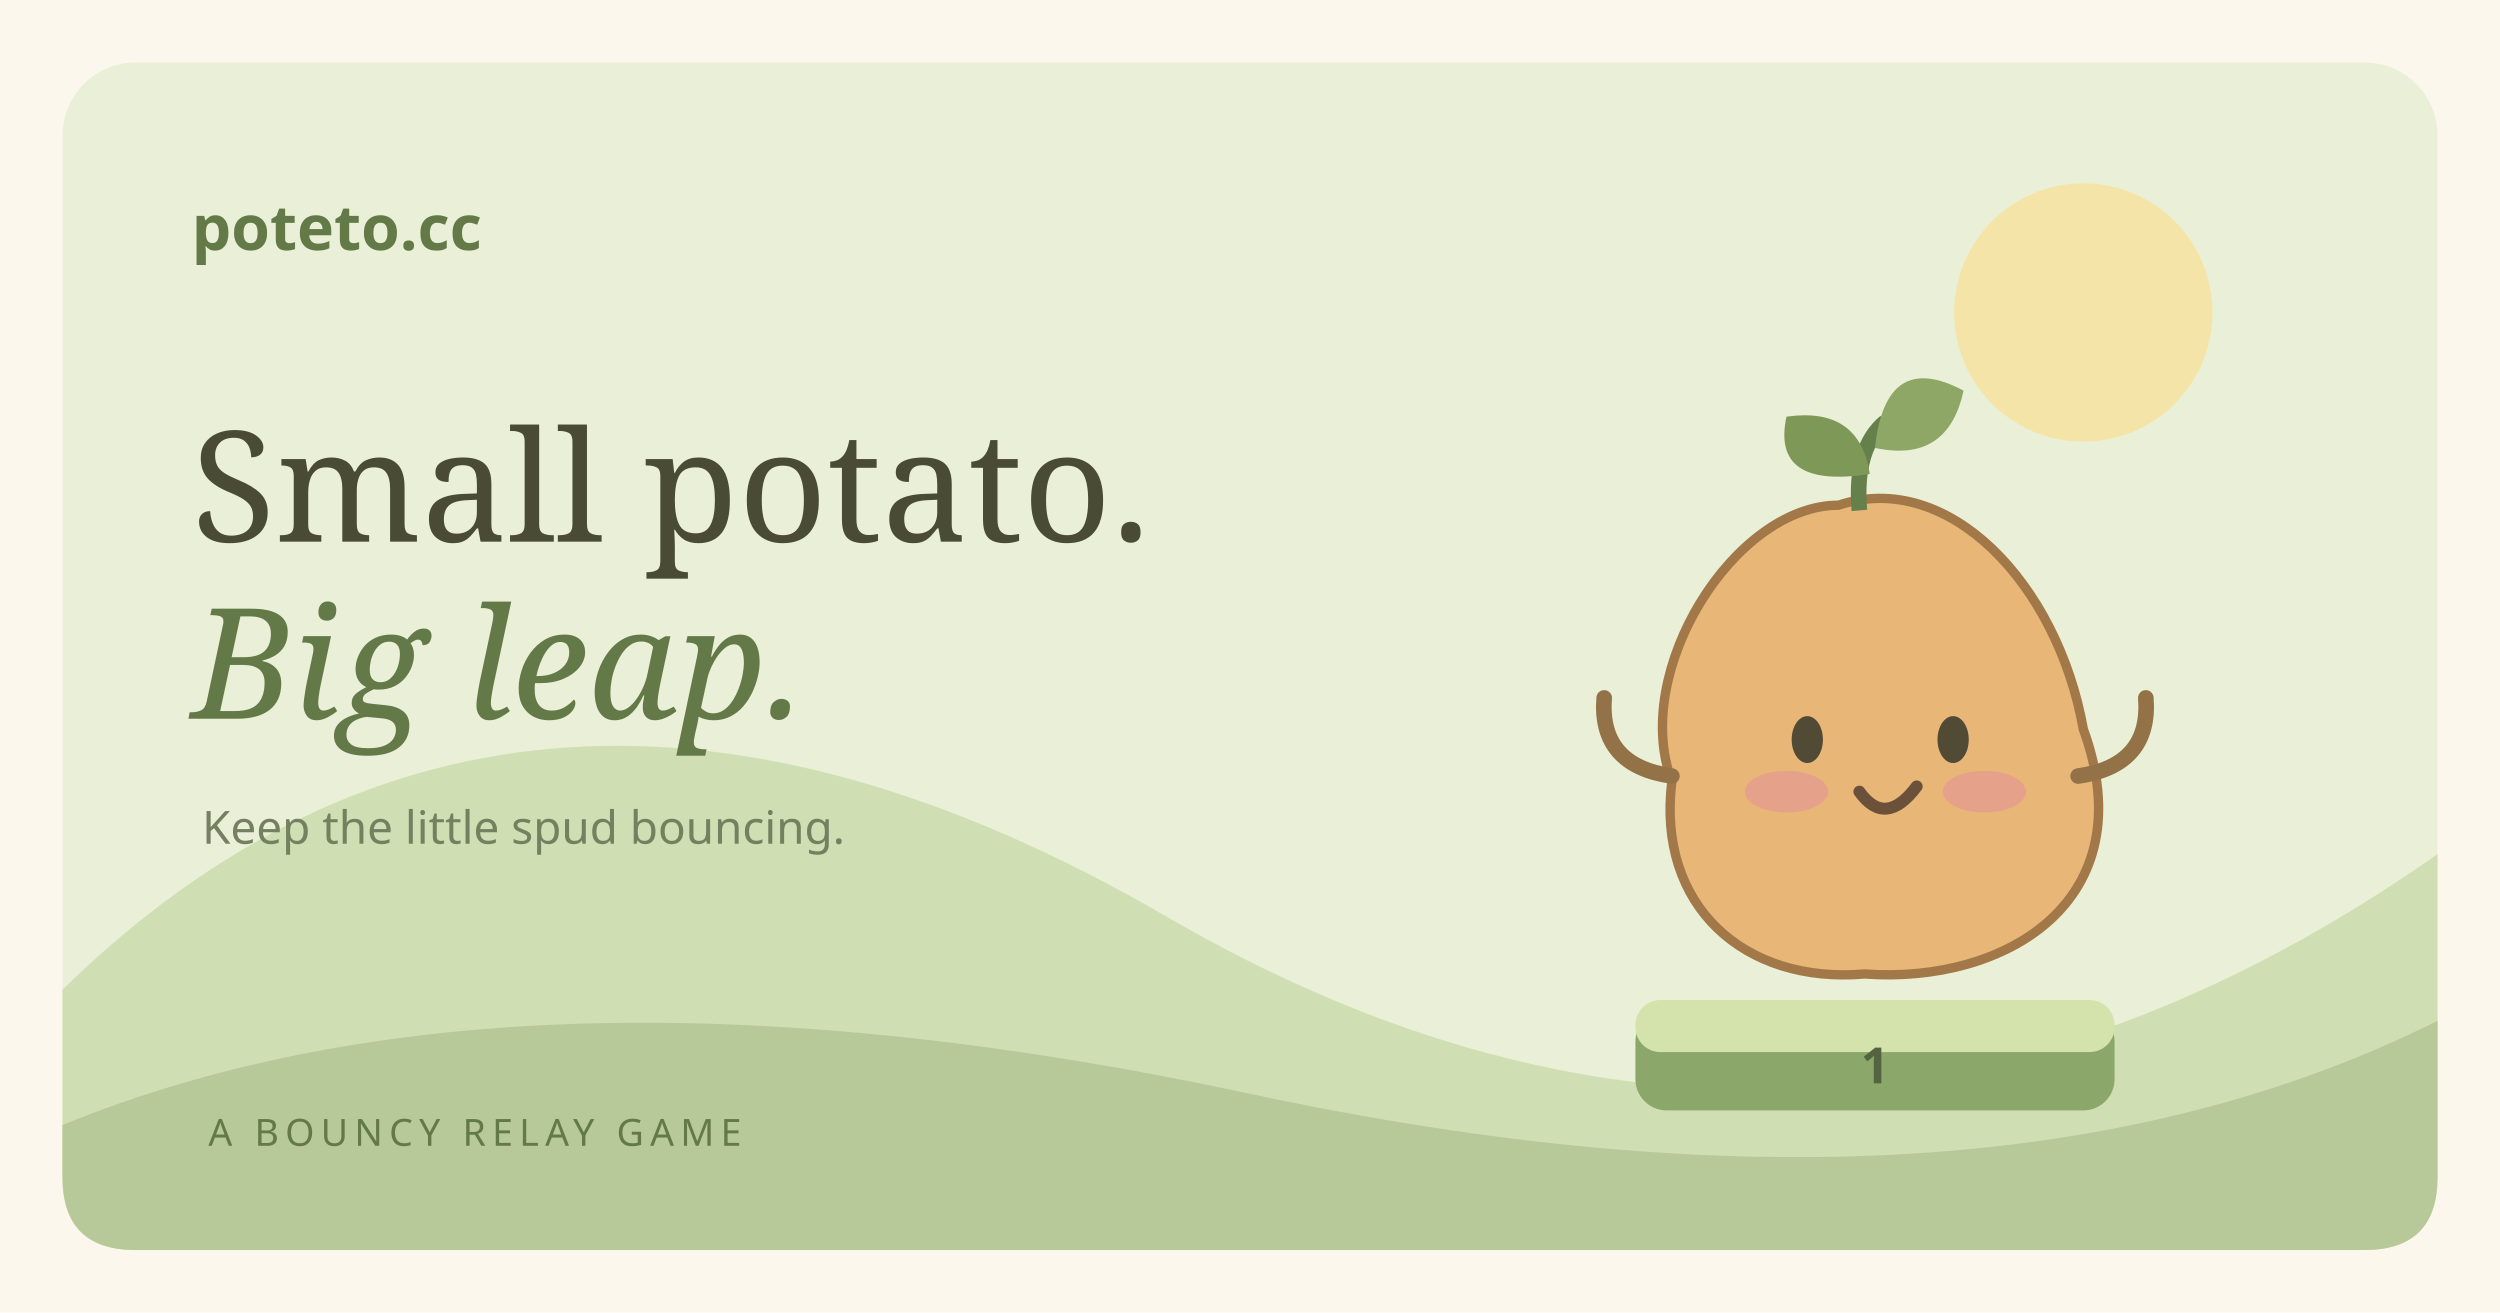
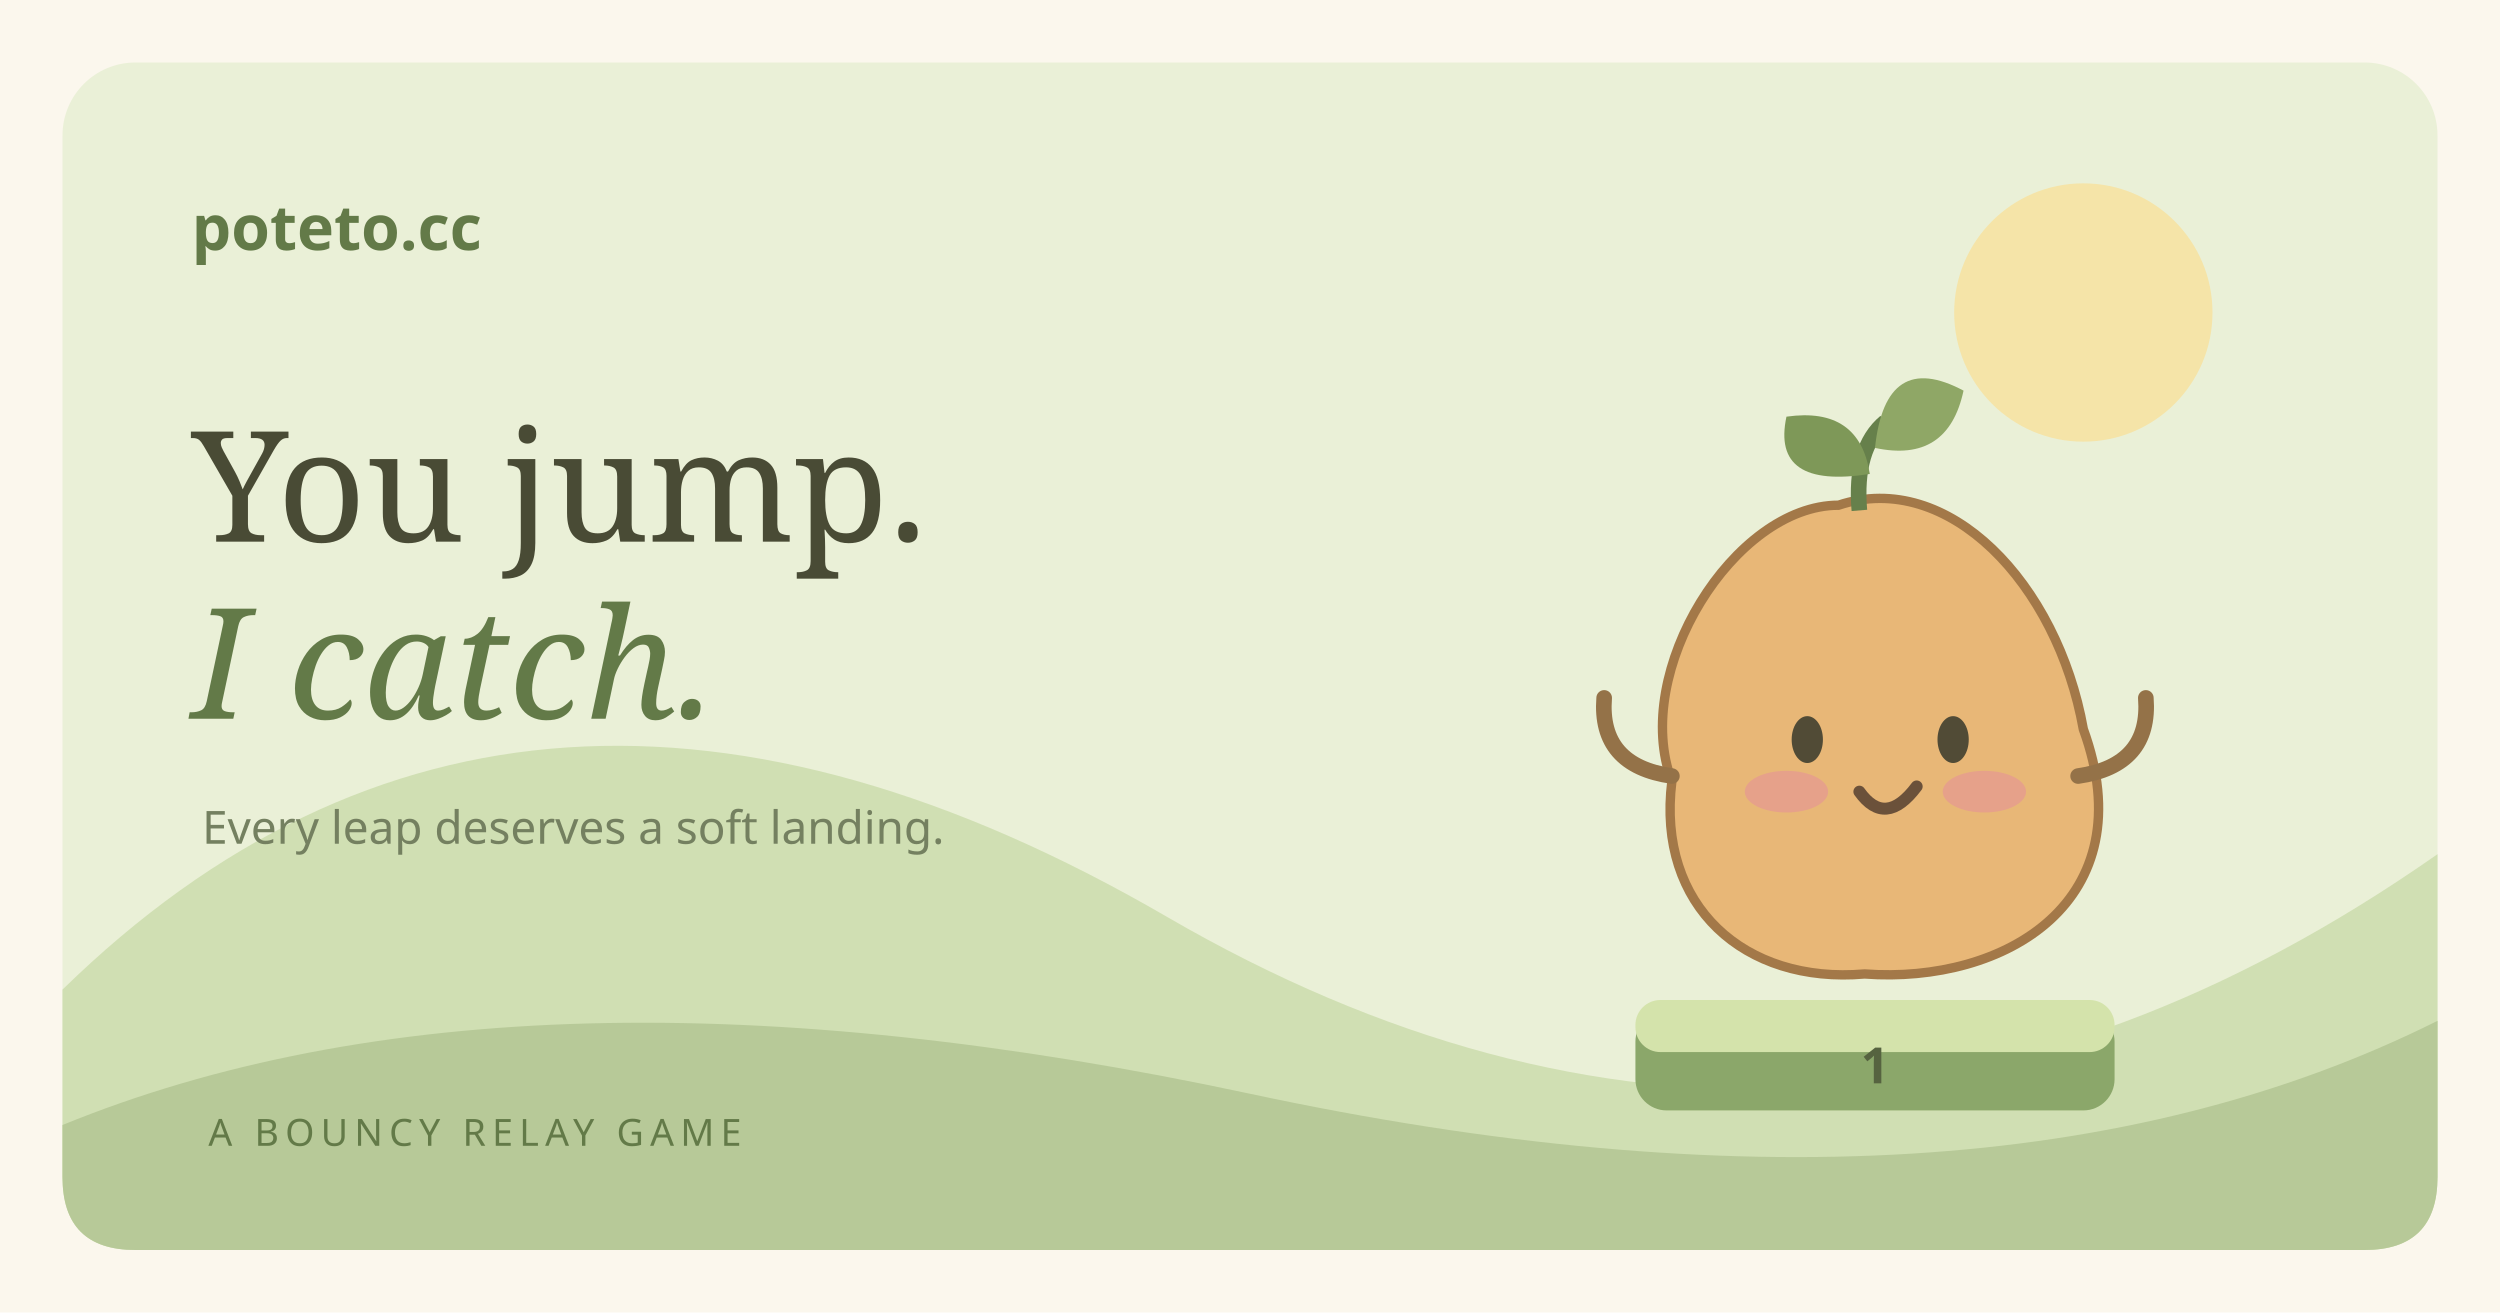
<svg xmlns="http://www.w3.org/2000/svg" width="1200" height="630" viewBox="0 0 1200 630">
  <rect width="1200" height="630" fill="#fbf7ed" />
  <rect x="30" y="30" width="1140" height="570" rx="35" fill="#eaf0d7" />
  <circle cx="1000" cy="150" r="62" fill="#f5e4a8" />
  <path d="M30 475Q250 260 560 440T1170 410V565Q1170 600 1135 600H65Q30 600 30 565" fill="#d0dfb3" />
  <path d="M30 540Q250 450 600 525T1170 490V565Q1170 600 1135 600H65Q30 600 30 565" fill="#b7c998" />
  <text x="92" y="120" fill="#637a48" font-family="Trebuchet MS" font-size="30" font-weight="bold">poteto.cc</text>
-   <text x="92" y="260" fill="#494b35" font-family="Georgia" font-size="74">Small potato.</text>
-   <text x="92" y="345" fill="#637a48" font-family="Georgia" font-style="italic" font-size="74">Big leap.</text>
-   <text x="97" y="405" fill="#748060" font-family="Trebuchet MS" font-size="22">Keep the little spud bouncing.</text>
+   <text x="92" y="260" fill="#494b35" font-family="Georgia" font-size="74">You jump.</text>
+   <text x="92" y="345" fill="#637a48" font-family="Georgia" font-style="italic" font-size="74">I catch.</text>
+   <text x="97" y="405" fill="#748060" font-family="Trebuchet MS" font-size="22">Every leap deserves a soft landing.</text>
  <g transform="translate(900 360) scale(2.5)">
    <path d="M-39 6C-47-15-27-47-7-47C14-54 35-32 40-4C52 29 25 45-2 43C-25 45-42 30-39 6" fill="#e8b777" stroke="#a37848" stroke-width="1.8" />
    <path d="M-39 5Q-53 3-52-10M39 5Q53 3 52-10" fill="none" stroke="#947248" stroke-width="3" stroke-linecap="round" />
    <ellipse cx="-17" cy="8" rx="8" ry="4" fill="#e6a18a" />
    <ellipse cx="21" cy="8" rx="8" ry="4" fill="#e6a18a" />
    <ellipse cx="-13" cy="-2" rx="3" ry="4.5" fill="#514b36" />
    <ellipse cx="15" cy="-2" rx="3" ry="4.5" fill="#514b36" />
    <path d="M-3 8Q2 15 8 7" fill="none" stroke="#6b513a" stroke-width="2.3" stroke-linecap="round" />
    <path d="M-3-46Q-4-58 2-63" fill="none" stroke="#66804b" stroke-width="3" />
    <path d="M-1-53Q-20-50-17-64Q-3-66-1-53" fill="#7e9858" />
    <path d="M0-58Q2-77 17-69Q14-55 0-58" fill="#8fa766" />
  </g>
  <rect x="785" y="485" width="230" height="48" rx="15" fill="#8ba76a" />
  <rect x="785" y="480" width="230" height="25" rx="12" fill="#d4e3ab" />
  <text x="900" y="520" text-anchor="middle" fill="#566340" font-family="Trebuchet MS" font-size="24" font-weight="bold">1</text>
  <text x="100" y="550" fill="#637a48" font-family="Trebuchet MS" font-size="18" letter-spacing="3">A BOUNCY RELAY GAME</text>
</svg>
